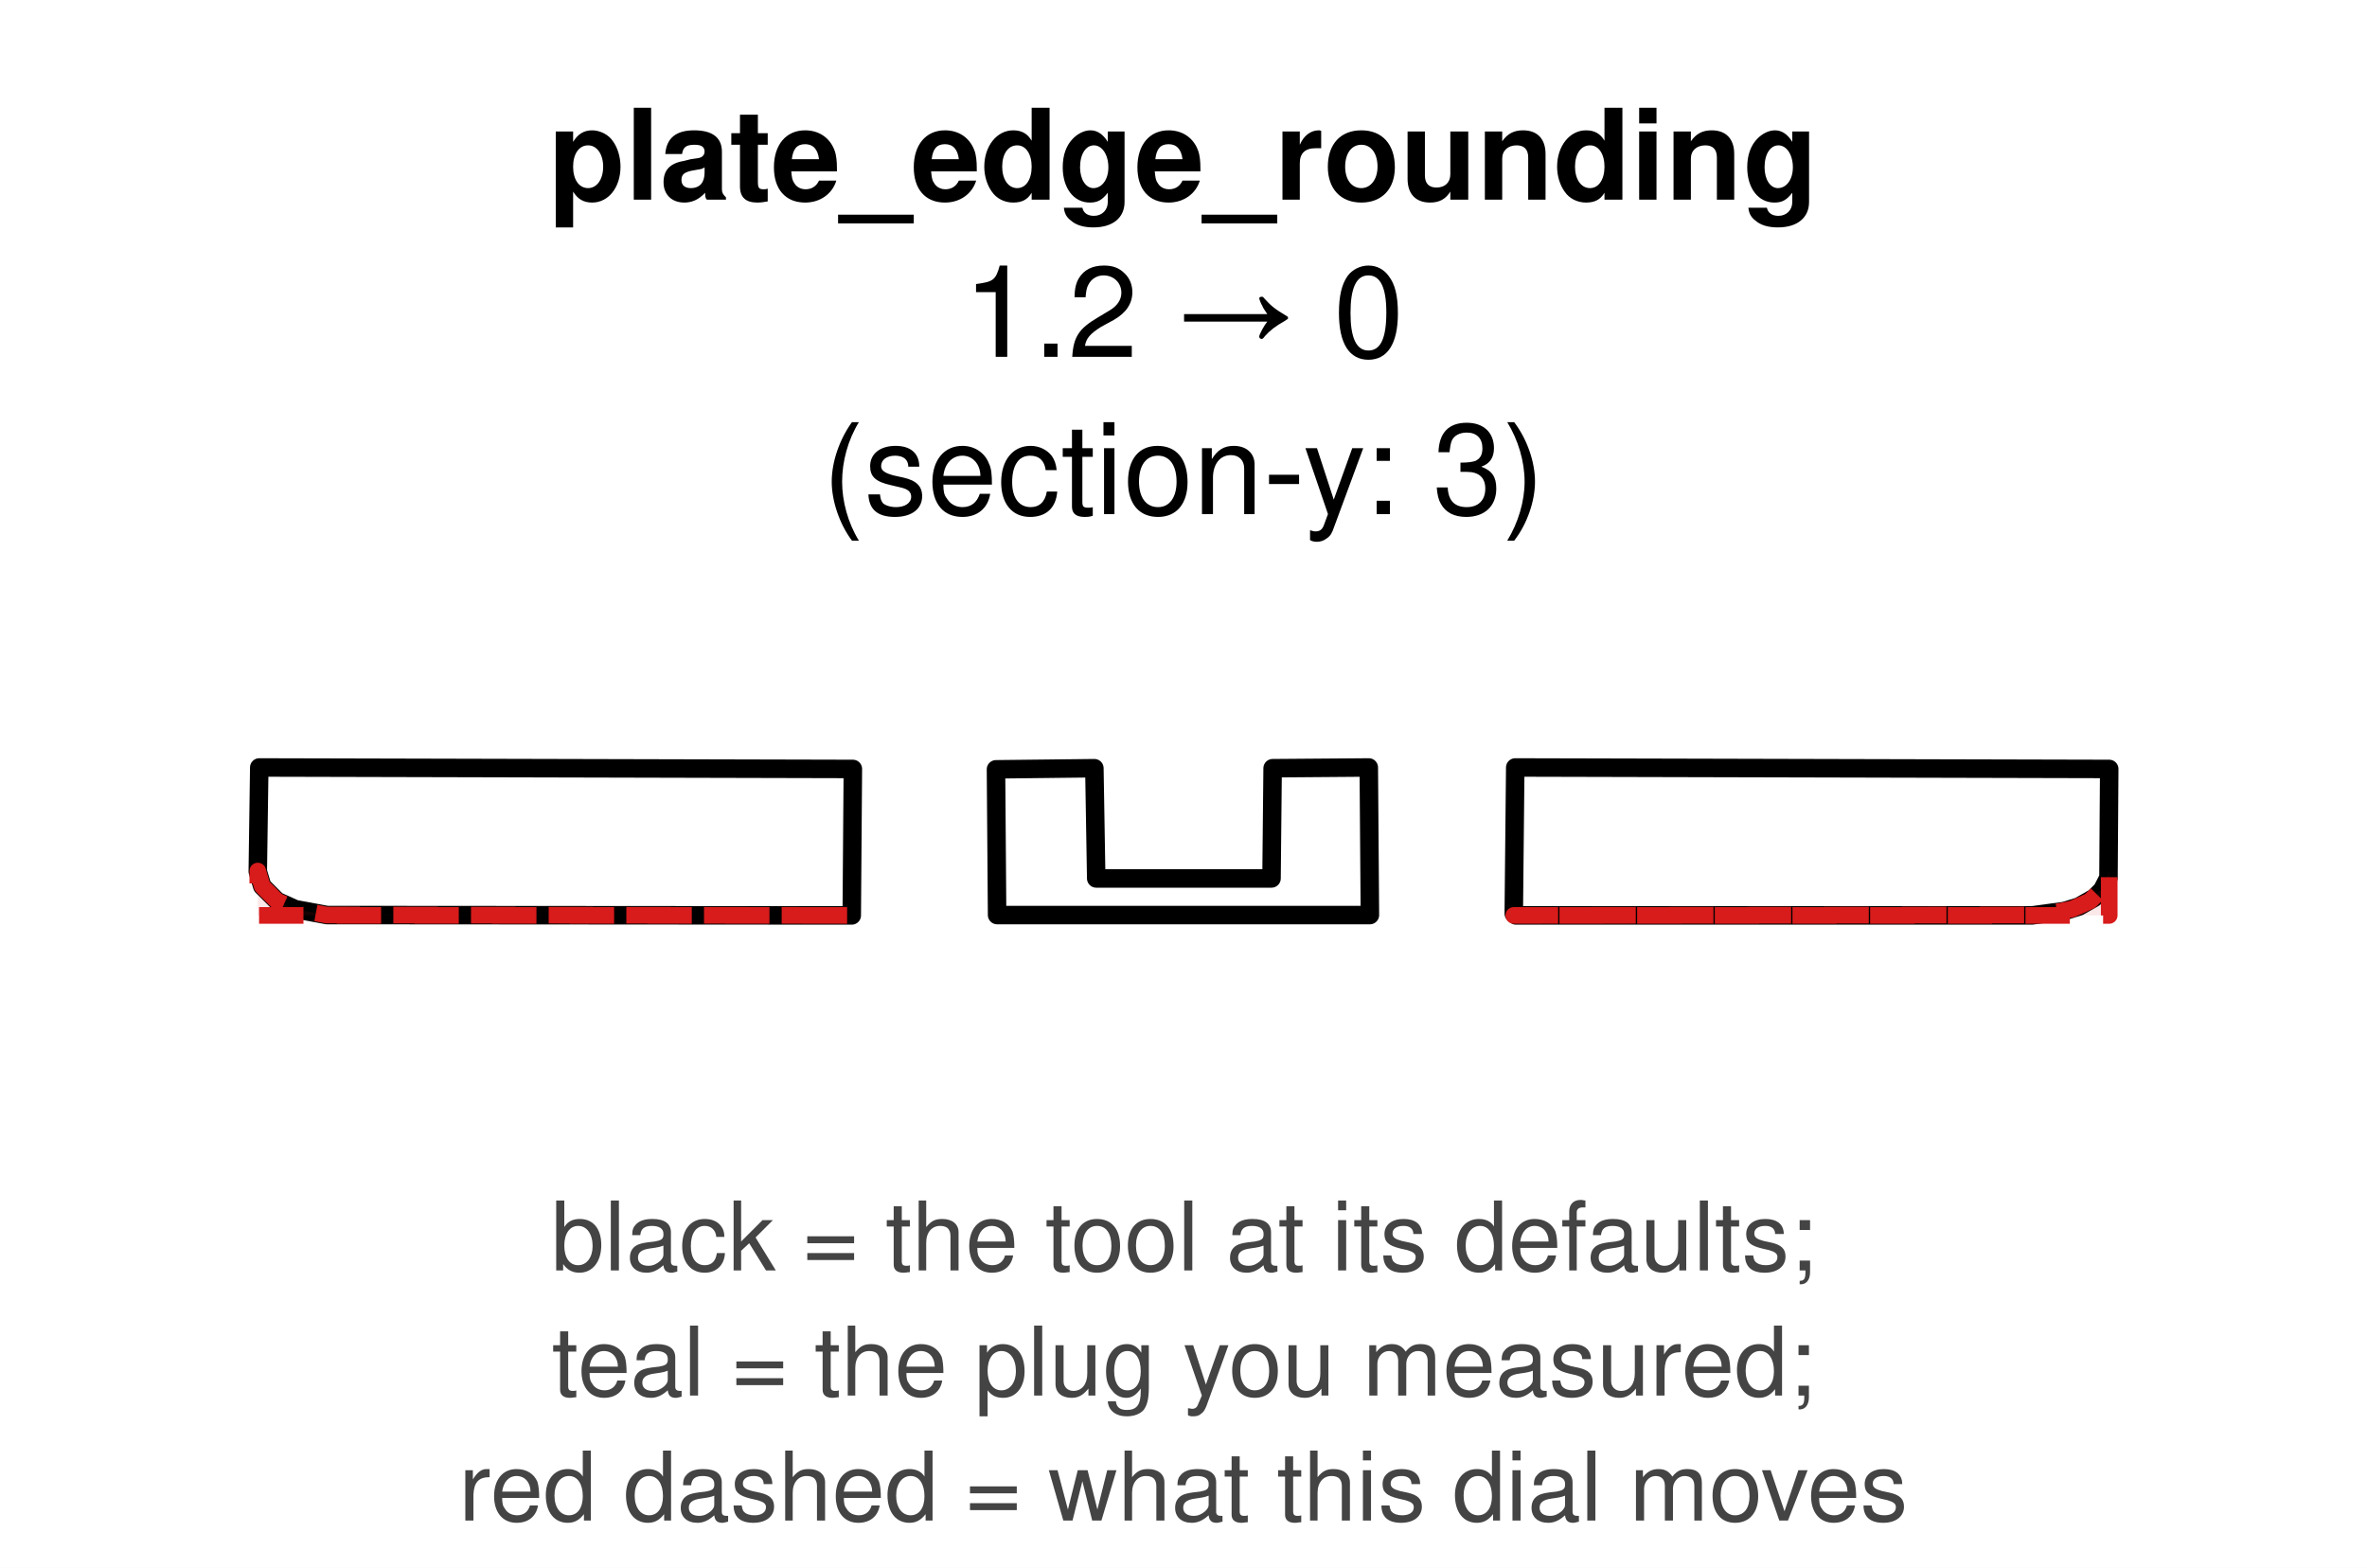
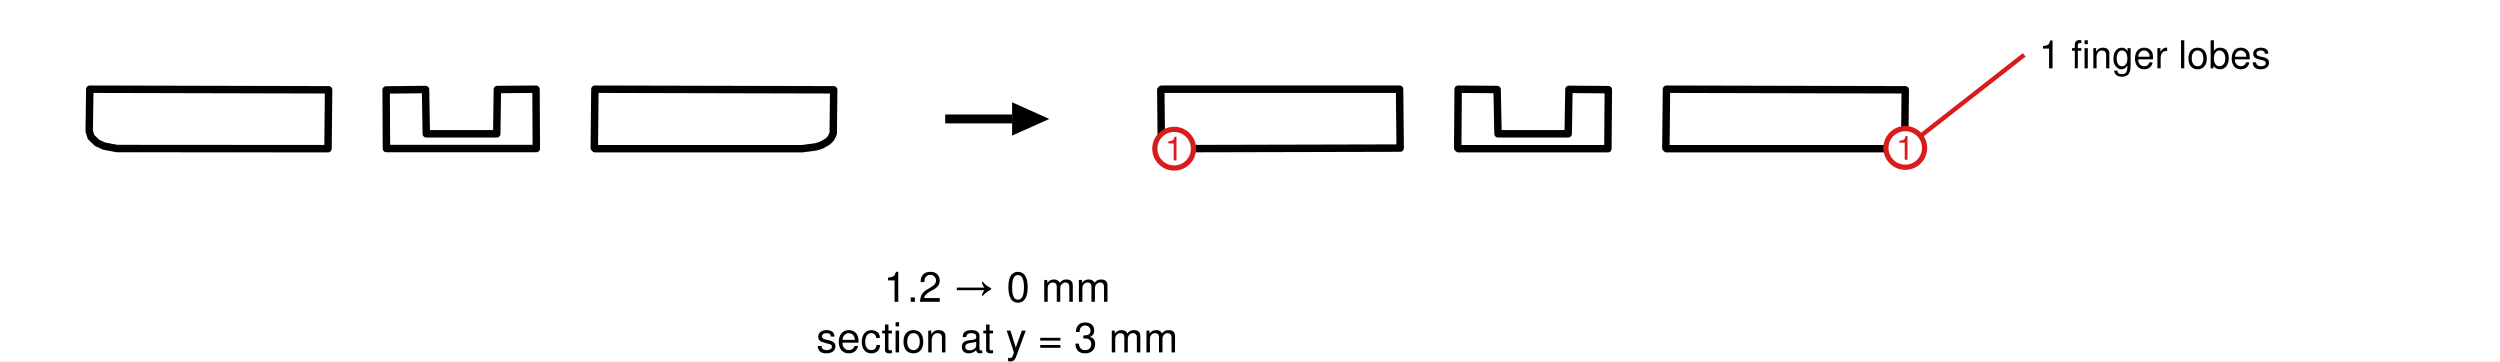
- <svg xmlns="http://www.w3.org/2000/svg" width="64.00mm" height="42.39mm" viewBox="0 0 64.00 42.39" role="img">
-   <rect width="64.00" height="42.39" fill="white" />
-   <text x="32.00" y="5.40" font-family="Helvetica, Arial, sans-serif" font-size="3.40" font-weight="bold" text-anchor="middle" fill="#000">plate_edge_rounding</text>
-   <text x="32.00" y="9.65" font-family="Helvetica, Arial, sans-serif" font-size="3.40" text-anchor="middle" fill="#000">1.2 → 0</text>
-   <text x="32.00" y="13.90" font-family="Helvetica, Arial, sans-serif" font-size="3.40" text-anchor="middle" fill="#000">(section-y: 3)</text>
-   <path d="M 37.04 24.74 L 26.96 24.74 L 26.93 20.80 L 29.59 20.77 L 29.64 23.75 L 34.38 23.75 L 34.41 20.77 L 37.01 20.75 L 37.04 24.74 Z" fill="none" stroke="#000" stroke-width="0.5" stroke-linejoin="round" stroke-linecap="round" />
-   <path d="M 6.97 23.56 L 7.01 20.75 L 23.06 20.79 L 23.03 24.75 L 8.84 24.74 L 7.98 24.58 L 7.49 24.36 L 7.09 23.96 L 6.97 23.56 Z" fill="none" stroke="#000" stroke-width="0.5" stroke-linejoin="round" stroke-linecap="round" />
-   <path d="M 40.99 24.75 L 40.93 24.70 L 40.97 20.75 L 57.03 20.79 L 57.01 23.73 L 56.84 24.06 L 56.63 24.27 L 56.21 24.51 L 55.82 24.63 L 54.94 24.75 L 40.99 24.75 Z" fill="none" stroke="#000" stroke-width="0.5" stroke-linejoin="round" stroke-linecap="round" />
-   <path d="M 6.97 23.55 L 7.09 23.96 L 7.49 24.36 L 7.98 24.58 L 8.83 24.74 L 23.07 24.75 L 6.97 24.75 L 6.97 23.55 Z" fill="#d81b1b" fill-rule="evenodd" fill-opacity="0.1" stroke="#d81b1b" stroke-width="0.45" stroke-linejoin="round" stroke-dasharray="1.2,0.9" />
-   <path d="M 40.93 24.75 L 55.17 24.74 L 56.02 24.58 L 56.51 24.36 L 56.91 23.96 L 57.03 23.55 L 57.03 24.75 L 40.93 24.75 Z" fill="#d81b1b" fill-rule="evenodd" fill-opacity="0.1" stroke="#d81b1b" stroke-width="0.45" stroke-linejoin="round" stroke-dasharray="1.2,0.9" />
-   <text x="32.00" y="34.35" font-family="Helvetica, Arial, sans-serif" font-size="2.60" text-anchor="middle" fill="#444444">black = the tool at its defaults;</text>
-   <text x="32.00" y="37.73" font-family="Helvetica, Arial, sans-serif" font-size="2.60" text-anchor="middle" fill="#444444">teal = the plug you measured;</text>
-   <text x="32.00" y="41.11" font-family="Helvetica, Arial, sans-serif" font-size="2.60" text-anchor="middle" fill="#444444">red dashed = what this dial moves</text>
+ <svg xmlns="http://www.w3.org/2000/svg" width="168.14mm" height="24.30mm" viewBox="0 0 168.14 24.30" role="img">
+   <rect width="168.14" height="24.30" fill="white" />
+   <g class="panel" id="before">
+     <path d="M 36.07 9.99 L 25.99 9.99 L 25.97 6.05 L 28.62 6.02 L 28.67 9.00 L 33.41 9.00 L 33.45 6.02 L 36.05 6.00 L 36.07 9.99 Z" fill="none" stroke="#000" stroke-width="0.5" stroke-linejoin="round" stroke-linecap="round" />
+     <path d="M 6.00 8.81 L 6.04 6.00 L 22.10 6.04 L 22.06 10.00 L 7.87 9.99 L 7.01 9.83 L 6.53 9.61 L 6.12 9.21 L 6.00 8.81 Z" fill="none" stroke="#000" stroke-width="0.5" stroke-linejoin="round" stroke-linecap="round" />
+     <path d="M 40.02 10.00 L 39.97 9.95 L 40.01 6.00 L 56.07 6.04 L 56.04 8.98 L 55.88 9.31 L 55.67 9.52 L 55.25 9.76 L 54.86 9.88 L 53.97 10.00 L 40.02 10.00 Z" fill="none" stroke="#000" stroke-width="0.5" stroke-linejoin="round" stroke-linecap="round" />
+   </g>
+   <g class="arrow">
+     <line x1="63.57" y1="8.00" x2="68.07" y2="8.00" stroke="#000" stroke-width="0.6" />
+     <polygon points="70.57,8.00 68.07,6.88 68.07,9.12" fill="#000" />
+     <text x="67.07" y="20.30" font-family="Helvetica, Arial, sans-serif" font-size="2.80" text-anchor="middle" fill="#000">1.2 → 0 mm</text>
+     <text x="67.07" y="23.70" font-family="Helvetica, Arial, sans-serif" font-size="2.80" text-anchor="middle" fill="#000">section at y = 3 mm</text>
+   </g>
+   <g class="panel" id="after" transform="translate(72.07 0)">
+     <path d="M 40.02 10.00 L 39.97 9.95 L 40.01 6.00 L 56.07 6.04 L 56.03 10.00 L 40.02 10.00 Z" fill="none" stroke="#000" stroke-width="0.5" stroke-linejoin="round" stroke-linecap="round" />
+     <path d="M 26.02 10.00 L 25.97 9.95 L 26.00 6.00 L 28.62 6.02 L 28.68 9.00 L 33.40 9.00 L 33.45 6.01 L 36.10 6.03 L 36.07 10.00 L 26.02 10.00 Z" fill="none" stroke="#000" stroke-width="0.5" stroke-linejoin="round" stroke-linecap="round" />
+     <path d="M 6.00 6.05 L 6.05 6.00 L 22.06 6.00 L 22.10 9.96 L 6.04 10.00 L 6.00 6.05 Z" fill="none" stroke="#000" stroke-width="0.5" stroke-linejoin="round" stroke-linecap="round" />
+     <path d="M 56.07 9.38 L 56.07 9.95 L 56.06 9.98 L 56.03 10.00 L 55.16 10.00" fill="none" stroke="#d81b1b" stroke-width="0.6" stroke-linecap="round" stroke-linejoin="round" stroke-dasharray="0.01,1.1" />
+     <path d="M 6.90 10.00 L 6.04 10.00 L 6.01 9.98 L 6.00 9.95 L 6.00 9.37" fill="none" stroke="#d81b1b" stroke-width="0.6" stroke-linecap="round" stroke-linejoin="round" stroke-dasharray="0.01,1.1" />
+     <circle cx="6.90" cy="10.00" r="1.3" fill="white" stroke="#d81b1b" stroke-width="0.35" />
+     <text x="6.90" y="10.79" font-family="Helvetica, Arial, sans-serif" font-size="2.20" text-anchor="middle" fill="#d81b1b">1</text>
+     <circle cx="56.07" cy="9.95" r="1.3" fill="white" stroke="#d81b1b" stroke-width="0.35" />
+     <text x="56.07" y="10.74" font-family="Helvetica, Arial, sans-serif" font-size="2.20" text-anchor="middle" fill="#d81b1b">1</text>
+   </g>
+   <g class="key">
+     <text x="137.14" y="4.60" font-family="Helvetica, Arial, sans-serif" font-size="2.60" text-anchor="start" fill="#000">1 finger lobes</text>
+   </g>
+   <g class="leaders">
+     <line x1="129.16" y1="9.15" x2="136.14" y2="3.69" stroke="#d81b1b" stroke-width="0.3" />
+   </g>
</svg>
